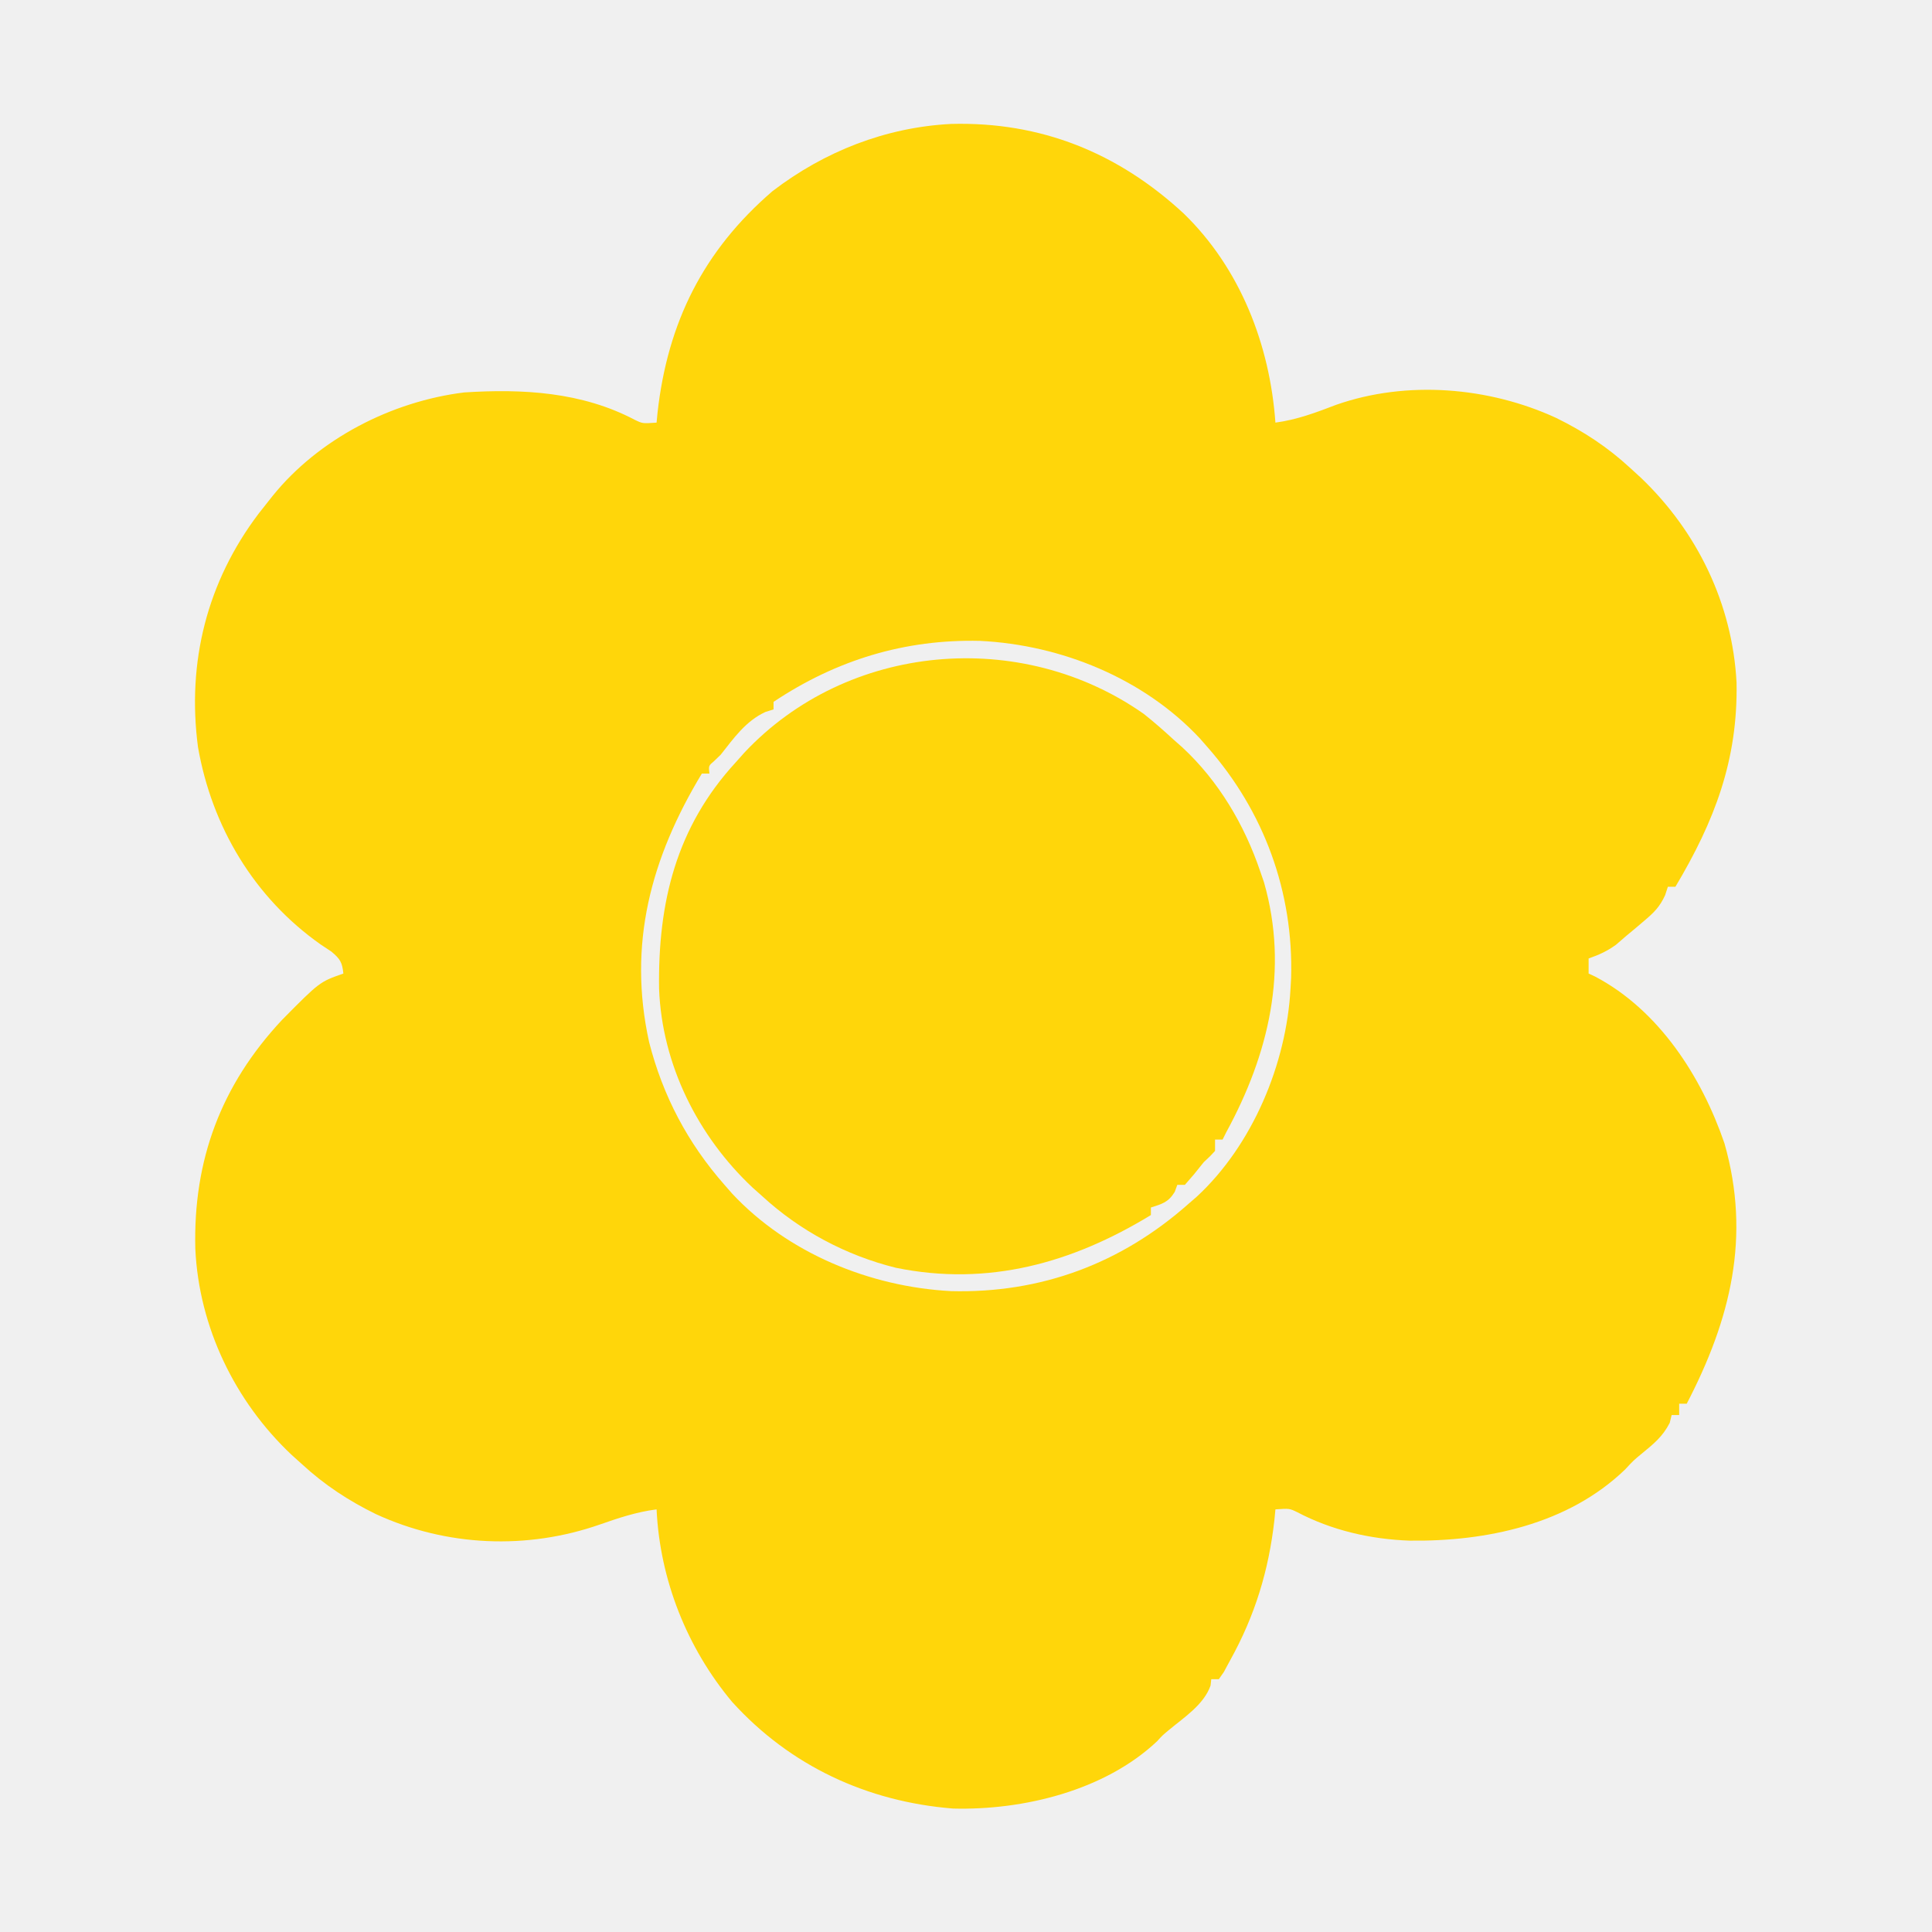
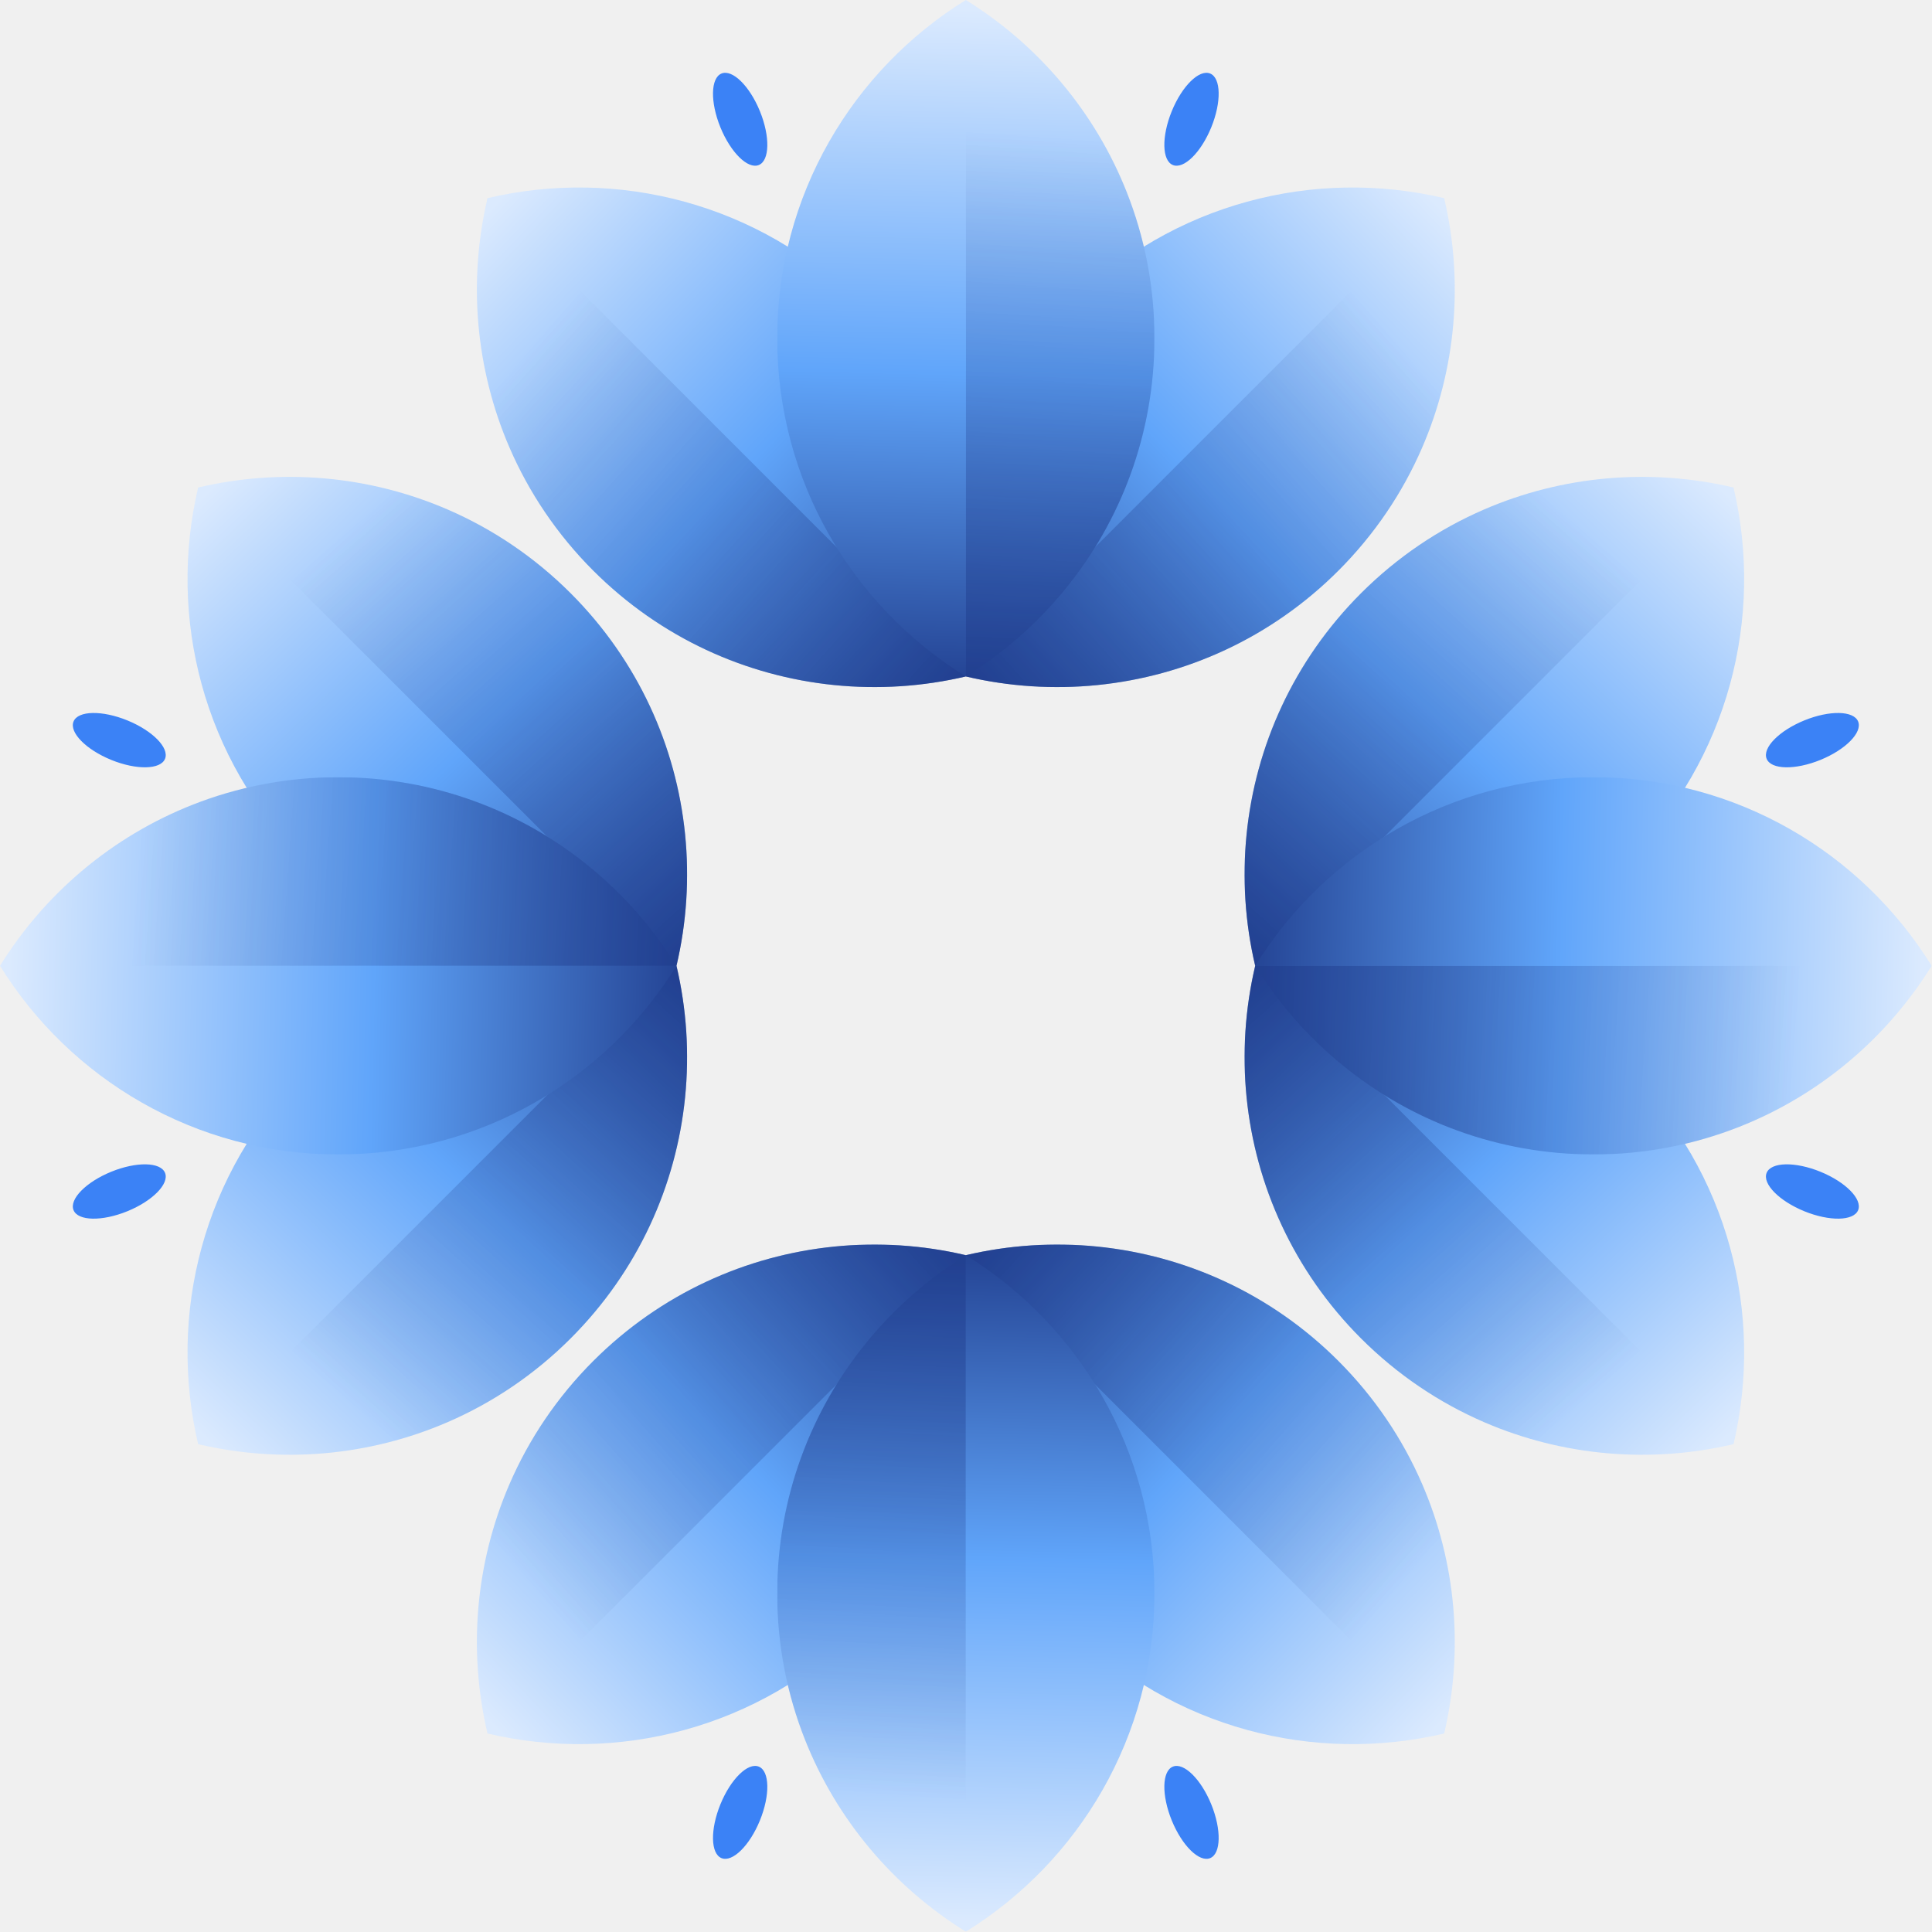
<svg xmlns="http://www.w3.org/2000/svg" width="512" height="512" viewBox="0 0 512 512" fill="none">
-   <path d="M252.031 32.844C275.795 32.201 296.252 40.446 313.699 56.585C328.706 71.156 336.527 91.369 338 112C343.754 111.224 348.773 109.319 354.172 107.254C372.842 100.735 394.55 102.536 412.365 110.736C419.64 114.297 426.033 118.486 432 124C432.926 124.846 433.851 125.691 434.805 126.562C449.811 140.878 459.112 160.06 460.203 180.875C460.592 201.386 454.377 217.594 444 235C443.34 235 442.68 235 442 235C441.759 235.741 441.518 236.482 441.27 237.246C439.827 240.375 438.305 241.85 435.688 244.062C434.882 244.747 434.076 245.431 433.246 246.137C432.505 246.752 431.764 247.366 431 248C430.093 248.784 429.185 249.567 428.25 250.375C425.914 252.062 423.718 253.068 421 254C421 255.32 421 256.64 421 258C421.572 258.265 422.145 258.531 422.735 258.805C439.671 267.74 450.947 285.346 457 303C464.058 327.756 458.632 349.627 447 372C446.34 372 445.68 372 445 372C445 372.99 445 373.98 445 375C444.34 375 443.68 375 443 375C442.835 375.681 442.67 376.361 442.5 377.062C440.65 380.685 438.282 382.602 435.168 385.156C432.899 387.023 432.899 387.023 430.656 389.441C415.509 404.032 393.832 408.543 373.559 408.285C363.27 407.932 352.905 405.556 343.762 400.734C341.703 399.743 341.703 399.743 338 400C337.914 400.909 337.827 401.818 337.738 402.754C336.242 416.143 332.589 428.144 326 440C325.443 441.031 324.886 442.062 324.313 443.125C323.88 443.744 323.446 444.362 323 445C322.34 445 321.68 445 321 445C320.938 445.557 320.876 446.114 320.813 446.687C319.015 451.804 313.717 455.165 309.649 458.57C308.001 459.949 308.001 459.949 306.656 461.437C292.774 474.534 271.182 479.772 252.567 479.285C229.798 477.465 209.391 467.997 194 451C182.041 436.689 174.877 418.64 174 400C168.728 400.676 163.989 402.255 159 404C139.634 410.775 118.329 409.868 99.635 401.264C92.358 397.702 85.974 393.51 80 388C79.086 387.178 78.172 386.355 77.231 385.508C62.226 371.345 52.732 351.683 51.762 330.977C51.169 307.477 58.548 287.624 74.699 270.328C84.709 260.2 84.709 260.2 91 258C90.685 255.023 90.153 254.128 87.813 252.176C86.885 251.561 85.956 250.946 85 250.312C67.413 237.929 56.168 219.19 52.469 197.988C49.493 175.474 54.874 154.18 68.535 136.121C69.349 135.091 70.162 134.061 71 133C71.618 132.218 71.618 132.218 72.248 131.42C84.49 116.277 103.746 106.392 123 104C138.546 103 154.195 103.859 168.238 111.266C170.297 112.256 170.297 112.256 174 112C174.13 110.654 174.13 110.654 174.262 109.281C176.947 85.435 186.4 66.426 204.719 50.66C218.486 40.112 234.727 33.736 252.031 32.844ZM205 186C205 186.66 205 187.32 205 188C204.278 188.227 203.556 188.454 202.813 188.687C197.616 191.113 194.486 195.584 191 200C190.423 200.557 189.845 201.114 189.25 201.687C187.77 202.939 187.77 202.939 188 205C187.34 205 186.68 205 186 205C172.486 227.366 166.306 250.237 172.024 276.18C175.678 290.476 182.275 302.944 192 314C193 315.143 193 315.143 194.02 316.309C208.817 332.149 230.575 341.018 252.004 342.16C275.872 342.785 297.136 334.846 315 319C315.71 318.385 316.421 317.77 317.152 317.137C331.95 303.453 340.922 281.904 342 262C342.053 261.06 342.106 260.12 342.16 259.152C342.808 236.41 335.027 215.082 320 198C319.334 197.238 318.667 196.476 317.981 195.691C303.128 179.792 281.254 170.896 259.738 169.84C239.802 169.361 221.656 174.896 205 186Z" fill="#FFD60A" />
-   <path d="M303.133 189.203C305.86 191.375 308.442 193.633 311 196C311.778 196.686 312.555 197.372 313.356 198.078C322.978 207.021 329.813 218.603 334 231C334.319 231.922 334.637 232.843 334.965 233.793C341.62 257.01 336.186 279.471 325 300C324.67 300.66 324.34 301.32 324 302C323.34 302 322.68 302 322 302C322 302.99 322 303.98 322 305C320.813 306.312 320.813 306.312 319 308C318.139 309.057 317.285 310.12 316.438 311.187C315.633 312.116 314.829 313.044 314 314C313.34 314 312.68 314 312 314C311.66 314.928 311.66 314.928 311.313 315.875C309.621 318.614 308.008 319.05 305 320C305 320.66 305 321.32 305 322C284.22 334.684 261.905 340.989 237.412 335.974C224.221 332.701 211.983 326.184 202 317C201.171 316.263 200.343 315.525 199.489 314.766C184.942 301.132 175.438 282.131 174.664 262.082C174.332 239.214 179.165 219.213 195 202C195.738 201.171 196.475 200.342 197.235 199.488C224.584 170.307 270.576 166.308 303.133 189.203Z" fill="#FFD60A" />
+   <g clip-path="url(#clip0_5208_1883)">
+     <mask id="mask0_5208_1883" style="mask-type:luminance" maskUnits="userSpaceOnUse" x="286" y="78" width="80" height="58">
+       <path d="M365.876 78.651H286.229V135.884H365.876V78.651Z" fill="url(#paint0_linear_5208_1883)" />
+     </mask>
+     <g mask="url(#mask0_5208_1883)">
+       <path fill-rule="evenodd" clip-rule="evenodd" d="M286.404 135.884C296.498 108.451 329.343 62.747 361.597 92.162C362.968 93.414 364.454 94.844 365.876 96.306C365.876 96.306 337.249 42.66 286.524 122.407C286.171 126.875 286.142 131.368 286.404 135.884Z" fill="#E0F2FE" />
+     </g>
+     <mask id="mask1_5208_1883" style="mask-type:luminance" maskUnits="userSpaceOnUse" x="253" y="49" width="133" height="134">
+       <path d="M354.683 151.233C364.35 141.566 371.744 130.488 376.866 118.664C385.937 97.728 387.886 74.449 382.719 52.505C348.38 44.416 310.771 53.762 283.99 80.54C257.212 107.318 247.866 144.93 255.955 179.269C278.83 184.657 303.157 182.309 324.764 172.223C335.596 167.169 345.743 160.171 354.683 151.231" fill="white" />
+     </mask>
+     <g mask="url(#mask1_5208_1883)">
+       <path d="M387.889 44.419H247.869V184.657H387.889V44.419Z" fill="url(#paint1_linear_5208_1883)" />
+     </g>
+     <mask id="mask2_5208_1883" style="mask-type:luminance" maskUnits="userSpaceOnUse" x="255" y="52" width="131" height="131">
+       <path d="M385.536 52.505H255.958V182.083H385.536V52.505Z" fill="url(#paint2_linear_5208_1883)" />
+     </mask>
+     <g mask="url(#mask2_5208_1883)">
+       <path fill-rule="evenodd" clip-rule="evenodd" d="M354.683 151.233C364.35 141.566 371.744 130.488 376.866 118.664C385.937 97.728 387.886 74.449 382.719 52.505L255.955 179.269C278.83 184.657 303.157 182.309 324.764 172.223C335.596 167.169 345.743 160.171 354.683 151.231" fill="#1E3A8A" />
+     </g>
+     <mask id="mask3_5208_1883" style="mask-type:luminance" maskUnits="userSpaceOnUse" x="126" y="49" width="133" height="134">
+       <path d="M157.229 151.233C147.562 141.566 140.169 130.488 135.046 118.664C125.976 97.728 124.026 74.449 129.194 52.505C163.532 44.416 201.144 53.762 227.922 80.54C254.7 107.318 264.046 144.93 255.958 179.269C233.082 184.657 208.755 182.309 187.148 172.223C176.319 167.169 166.172 160.171 157.232 151.231" fill="white" />
+     </mask>
+     <g mask="url(#mask3_5208_1883)">
+       <path d="M264.044 44.419H124.023V184.657H264.044V44.419Z" fill="url(#paint3_linear_5208_1883)" />
+     </g>
+     <mask id="mask4_5208_1883" style="mask-type:luminance" maskUnits="userSpaceOnUse" x="126" y="52" width="130" height="131">
+       <path d="M255.958 52.505H126.379V182.083H255.958V52.505Z" fill="url(#paint4_linear_5208_1883)" />
+     </mask>
+     <g mask="url(#mask4_5208_1883)">
+       <path fill-rule="evenodd" clip-rule="evenodd" d="M157.229 151.233C147.562 141.566 140.169 130.488 135.046 118.664C125.976 97.728 124.026 74.449 129.194 52.505L255.958 179.269C233.082 184.657 208.755 182.309 187.148 172.223C176.319 167.169 166.172 160.171 157.232 151.231" fill="#1E3A8A" />
+     </g>
+     <mask id="mask5_5208_1883" style="mask-type:luminance" maskUnits="userSpaceOnUse" x="205" y="0" width="101" height="180">
+       <path d="M305.943 89.635C305.943 75.964 303.337 62.902 298.599 50.919C290.209 29.701 275.127 11.861 255.955 0C225.954 18.562 205.967 51.765 205.967 89.635C205.967 127.504 225.954 160.707 255.955 179.269C275.939 166.904 291.479 148.042 299.629 125.631C303.714 114.399 305.94 102.275 305.94 89.632" fill="white" />
+     </mask>
+     <g mask="url(#mask5_5208_1883)">
+       <path d="M305.943 0H205.97V179.272H305.943V0Z" fill="url(#paint5_linear_5208_1883)" />
+     </g>
+     <mask id="mask6_5208_1883" style="mask-type:luminance" maskUnits="userSpaceOnUse" x="255" y="0" width="51" height="180">
+       <path d="M305.945 0H255.958V179.272H305.945V0Z" fill="url(#paint6_linear_5208_1883)" />
+     </mask>
+     <g mask="url(#mask6_5208_1883)">
+       <path fill-rule="evenodd" clip-rule="evenodd" d="M305.942 89.635C305.942 75.964 303.337 62.902 298.599 50.919C290.208 29.701 275.127 11.861 255.955 0V179.272C275.939 166.907 291.479 148.045 299.629 125.634C303.714 114.401 305.94 102.278 305.94 89.635" fill="#1E3A8A" />
+     </g>
+     <path fill-rule="evenodd" clip-rule="evenodd" d="M320.703 19.485C323.595 20.663 323.725 27.049 320.998 33.742C318.268 40.437 313.71 44.91 310.821 43.732C307.93 42.554 307.8 36.172 310.527 29.476C313.257 22.78 317.811 18.307 320.703 19.485Z" fill="#3B82F6" />
+     <path fill-rule="evenodd" clip-rule="evenodd" d="M191.209 19.485C188.318 20.663 188.188 27.049 190.915 33.742C193.645 40.437 198.2 44.91 201.091 43.732C203.983 42.554 204.113 36.172 201.386 29.476C198.656 22.78 194.101 18.307 191.209 19.485Z" fill="#3B82F6" />
+     <mask id="mask7_5208_1883" style="mask-type:luminance" maskUnits="userSpaceOnUse" x="329" y="253" width="134" height="133">
+       <path d="M360.676 354.681C370.343 364.348 381.419 371.741 393.245 376.864C414.181 385.934 437.46 387.884 459.404 382.716C467.493 348.377 458.147 310.768 431.369 283.987C404.591 257.21 366.979 247.864 332.641 255.952C327.253 278.828 329.601 303.154 339.684 324.762C344.738 335.591 351.736 345.738 360.676 354.681Z" fill="white" />
+     </mask>
+     <g mask="url(#mask7_5208_1883)">
+       <path d="M467.493 247.866H327.253V387.886H467.493V247.866Z" fill="url(#paint7_linear_5208_1883)" />
+     </g>
+     <mask id="mask8_5208_1883" style="mask-type:luminance" maskUnits="userSpaceOnUse" x="329" y="255" width="131" height="131">
+       <path d="M459.405 255.955H329.826V385.534H459.405V255.955Z" fill="url(#paint8_linear_5208_1883)" />
+     </mask>
+     <g mask="url(#mask8_5208_1883)">
+       <path fill-rule="evenodd" clip-rule="evenodd" d="M360.676 354.681C370.343 364.348 381.419 371.741 393.245 376.864C414.182 385.934 437.46 387.884 459.405 382.716L332.641 255.952C327.253 278.828 329.601 303.154 339.684 324.762C344.738 335.591 351.736 345.738 360.676 354.681Z" fill="#1E3A8A" />
+     </g>
+     <mask id="mask9_5208_1883" style="mask-type:luminance" maskUnits="userSpaceOnUse" x="329" y="126" width="134" height="133">
+       <path d="M360.676 157.226C370.343 147.559 381.419 140.166 393.245 135.043C414.181 125.973 437.46 124.023 459.404 129.191C467.493 163.529 458.147 201.139 431.369 227.919C404.591 254.697 366.979 264.043 332.641 255.955C327.253 233.079 329.601 208.755 339.684 187.145C344.738 176.316 351.736 166.169 360.676 157.226Z" fill="white" />
+     </mask>
+     <g mask="url(#mask9_5208_1883)">
+       <path d="M467.493 124.021H327.253V264.041H467.493V124.021Z" fill="url(#paint9_linear_5208_1883)" />
+     </g>
+     <mask id="mask10_5208_1883" style="mask-type:luminance" maskUnits="userSpaceOnUse" x="329" y="126" width="131" height="130">
+       <path d="M459.405 126.376H329.826V255.954H459.405V126.376Z" fill="url(#paint10_linear_5208_1883)" />
+     </mask>
+     <g mask="url(#mask10_5208_1883)">
+       <path fill-rule="evenodd" clip-rule="evenodd" d="M360.676 157.226C370.343 147.559 381.419 140.166 393.245 135.043C414.182 125.973 437.46 124.023 459.405 129.191L332.641 255.955C327.253 233.079 329.601 208.755 339.684 187.145C344.738 176.316 351.736 166.169 360.676 157.226Z" fill="#1E3A8A" />
+     </g>
+     <mask id="mask11_5208_1883" style="mask-type:luminance" maskUnits="userSpaceOnUse" x="332" y="205" width="180" height="101">
+       <path d="M422.275 305.94C435.945 305.94 449.008 303.335 460.991 298.597C482.209 290.206 500.049 275.125 511.91 255.952C493.348 225.951 460.145 205.965 422.275 205.965C384.406 205.965 351.203 225.951 332.641 255.952C345.006 275.936 363.868 291.477 386.279 299.626C397.511 303.709 409.635 305.937 422.278 305.937" fill="white" />
+     </mask>
+     <g mask="url(#mask11_5208_1883)">
+       <path d="M511.913 205.967H332.641V305.94H511.913V205.967Z" fill="url(#paint11_linear_5208_1883)" />
+     </g>
+     <mask id="mask12_5208_1883" style="mask-type:luminance" maskUnits="userSpaceOnUse" x="332" y="255" width="180" height="51">
+       <path d="M511.913 255.955H332.641V305.943H511.913V255.955Z" fill="url(#paint12_linear_5208_1883)" />
+     </mask>
+     <g mask="url(#mask12_5208_1883)">
+       <path fill-rule="evenodd" clip-rule="evenodd" d="M422.275 305.94C435.945 305.94 449.008 303.335 460.991 298.597C482.209 290.206 500.049 275.124 511.91 255.952H332.638C345.003 275.936 363.865 291.476 386.276 299.626C397.508 303.709 409.632 305.937 422.275 305.937" fill="#1E3A8A" />
+     </g>
+     <path fill-rule="evenodd" clip-rule="evenodd" d="M492.425 320.701C491.247 323.592 484.864 323.722 478.168 320.995C471.472 318.265 467 313.71 468.177 310.819C469.355 307.927 475.738 307.797 482.434 310.524C489.13 313.254 493.602 317.809 492.425 320.701Z" fill="#3B82F6" />
+     <path fill-rule="evenodd" clip-rule="evenodd" d="M492.425 191.206C491.247 188.315 484.864 188.185 478.168 190.912C471.472 193.642 467 198.197 468.177 201.088C469.355 203.98 475.738 204.11 482.434 201.383C489.13 198.653 493.602 194.098 492.425 191.206Z" fill="#3B82F6" />
+     <mask id="mask13_5208_1883" style="mask-type:luminance" maskUnits="userSpaceOnUse" x="126" y="329" width="133" height="134">
+       <path d="M157.229 360.673C147.562 370.34 140.169 381.416 135.046 393.242C125.976 414.178 124.026 437.457 129.194 459.402C163.532 467.49 201.144 458.144 227.922 431.366C254.7 404.588 264.046 366.976 255.958 332.638C233.082 327.25 208.755 329.598 187.148 339.681C176.319 344.735 166.172 351.733 157.232 360.673" fill="white" />
+     </mask>
+     <g mask="url(#mask13_5208_1883)">
+       <path d="M264.044 327.25H124.023V467.49H264.044V327.25Z" fill="url(#paint13_linear_5208_1883)" />
+     </g>
+     <mask id="mask14_5208_1883" style="mask-type:luminance" maskUnits="userSpaceOnUse" x="126" y="329" width="130" height="131">
+       <path d="M255.958 329.823H126.379V459.402H255.958V329.823Z" fill="url(#paint14_linear_5208_1883)" />
+     </mask>
+     <g mask="url(#mask14_5208_1883)">
+       <path fill-rule="evenodd" clip-rule="evenodd" d="M157.229 360.673C147.562 370.34 140.169 381.416 135.046 393.242C125.976 414.178 124.026 437.457 129.194 459.402L255.958 332.638C233.082 327.25 208.755 329.598 187.148 339.681C176.319 344.735 166.172 351.733 157.232 360.673" fill="#1E3A8A" />
+     </g>
+     <mask id="mask15_5208_1883" style="mask-type:luminance" maskUnits="userSpaceOnUse" x="253" y="329" width="133" height="134">
+       <path d="M354.683 360.673C364.35 370.34 371.744 381.416 376.866 393.242C385.937 414.178 387.886 437.457 382.719 459.402C348.38 467.49 310.771 458.144 283.99 431.366C257.212 404.588 247.866 366.976 255.955 332.638C278.83 327.25 303.157 329.598 324.764 339.681C335.596 344.735 345.743 351.733 354.683 360.673Z" fill="white" />
+     </mask>
+     <g mask="url(#mask15_5208_1883)">
+       <path d="M387.889 327.25H247.869V467.49H387.889V327.25Z" fill="url(#paint15_linear_5208_1883)" />
+     </g>
+     <mask id="mask16_5208_1883" style="mask-type:luminance" maskUnits="userSpaceOnUse" x="255" y="329" width="131" height="131">
+       <path d="M385.536 329.823H255.958V459.402H385.536V329.823Z" fill="url(#paint16_linear_5208_1883)" />
+     </mask>
+     <g mask="url(#mask16_5208_1883)">
+       <path fill-rule="evenodd" clip-rule="evenodd" d="M354.683 360.673C364.35 370.34 371.744 381.416 376.866 393.242C385.937 414.178 387.886 437.457 382.719 459.402L255.955 332.638C278.83 327.25 303.157 329.598 324.764 339.681C335.596 344.735 345.743 351.733 354.683 360.673Z" fill="#1E3A8A" />
+     </g>
+     <mask id="mask17_5208_1883" style="mask-type:luminance" maskUnits="userSpaceOnUse" x="205" y="332" width="101" height="180">
+       <path d="M205.97 422.275C205.97 435.945 208.575 449.008 213.313 460.991C221.704 482.208 236.785 500.049 255.958 511.91C285.959 493.348 305.945 460.145 305.945 422.275C305.945 384.406 285.959 351.203 255.958 332.641C235.974 345.006 220.433 363.867 212.284 386.279C208.198 397.511 205.973 409.632 205.973 422.278" fill="white" />
+     </mask>
+     <g mask="url(#mask17_5208_1883)">
+       <path d="M305.943 332.638H205.97V511.909H305.943V332.638Z" fill="url(#paint17_linear_5208_1883)" />
+     </g>
+     <mask id="mask18_5208_1883" style="mask-type:luminance" maskUnits="userSpaceOnUse" x="205" y="332" width="51" height="180">
+       <path d="M255.955 332.639H205.97V511.91H255.955V332.639Z" fill="url(#paint18_linear_5208_1883)" />
+     </mask>
+     <g mask="url(#mask18_5208_1883)">
+       <path fill-rule="evenodd" clip-rule="evenodd" d="M205.97 422.276C205.97 435.946 208.575 449.009 213.313 460.991C221.704 482.209 236.785 500.049 255.958 511.91V332.639C235.974 345.004 220.433 363.865 212.284 386.277C208.198 397.509 205.973 409.63 205.973 422.276" fill="#1E3A8A" />
+     </g>
+     <path fill-rule="evenodd" clip-rule="evenodd" d="M191.209 492.422C188.318 491.244 188.188 484.861 190.915 478.165C193.645 471.469 198.2 466.997 201.091 468.175C203.983 469.352 204.113 475.735 201.386 482.431C198.656 489.127 194.101 493.599 191.209 492.422Z" fill="#3B82F6" />
+     <path fill-rule="evenodd" clip-rule="evenodd" d="M320.703 492.422C323.595 491.244 323.725 484.861 320.998 478.165C318.268 471.469 313.71 466.997 310.821 468.175C307.93 469.352 307.8 475.735 310.527 482.431C313.257 489.127 317.811 493.599 320.703 492.422Z" fill="#3B82F6" />
+     <mask id="mask19_5208_1883" style="mask-type:luminance" maskUnits="userSpaceOnUse" x="49" y="126" width="134" height="133">
+       <path d="M151.236 157.226C141.569 147.559 130.494 140.166 118.667 135.043C97.731 125.973 74.452 124.023 52.508 129.191C44.419 163.529 53.765 201.139 80.543 227.919C107.321 254.697 144.933 264.043 179.272 255.955C184.66 233.079 182.312 208.755 172.228 187.145C167.175 176.316 160.176 166.169 151.236 157.226Z" fill="white" />
+     </mask>
+     <g mask="url(#mask19_5208_1883)">
+       <path d="M184.659 124.021H44.419V264.041H184.659V124.021Z" fill="url(#paint19_linear_5208_1883)" />
+     </g>
+     <mask id="mask20_5208_1883" style="mask-type:luminance" maskUnits="userSpaceOnUse" x="52" y="126" width="131" height="130">
+       <path d="M182.086 126.376H52.508V255.954H182.086V126.376Z" fill="url(#paint20_linear_5208_1883)" />
+     </mask>
+     <g mask="url(#mask20_5208_1883)">
+       <path fill-rule="evenodd" clip-rule="evenodd" d="M151.236 157.226C141.569 147.559 130.494 140.166 118.667 135.043C97.731 125.973 74.452 124.023 52.508 129.191L179.272 255.955C184.66 233.079 182.312 208.755 172.228 187.145C167.175 176.316 160.176 166.169 151.236 157.226Z" fill="#1E3A8A" />
+     </g>
+     <mask id="mask21_5208_1883" style="mask-type:luminance" maskUnits="userSpaceOnUse" x="49" y="253" width="134" height="133">
+       <path d="M151.236 354.681C141.569 364.348 130.494 371.741 118.667 376.864C97.731 385.934 74.452 387.884 52.508 382.716C44.419 348.377 53.765 310.768 80.543 283.987C107.321 257.21 144.933 247.864 179.272 255.952C184.66 278.828 182.312 303.154 172.228 324.762C167.175 335.591 160.176 345.738 151.236 354.681Z" fill="white" />
+     </mask>
+     <g mask="url(#mask21_5208_1883)">
+       <path d="M184.659 247.866H44.419V387.886H184.659V247.866Z" fill="url(#paint21_linear_5208_1883)" />
+     </g>
+     <mask id="mask22_5208_1883" style="mask-type:luminance" maskUnits="userSpaceOnUse" x="52" y="255" width="131" height="131">
+       <path d="M182.086 255.955H52.508V385.534H182.086V255.955Z" fill="url(#paint22_linear_5208_1883)" />
+     </mask>
+     <g mask="url(#mask22_5208_1883)">
+       <path fill-rule="evenodd" clip-rule="evenodd" d="M151.236 354.681C141.569 364.348 130.494 371.741 118.667 376.864C97.731 385.934 74.452 387.884 52.508 382.716L179.272 255.952C184.66 278.828 182.312 303.154 172.228 324.762C167.175 335.591 160.176 345.738 151.236 354.681Z" fill="#1E3A8A" />
+     </g>
+     <mask id="mask23_5208_1883" style="mask-type:luminance" maskUnits="userSpaceOnUse" x="0" y="205" width="180" height="101">
+       <path d="M89.637 205.967C75.967 205.967 62.904 208.572 50.922 213.31C29.704 221.701 11.864 236.782 0.003 255.954C18.565 285.956 51.768 305.942 89.637 305.942C127.507 305.942 160.71 285.956 179.272 255.954C166.907 235.971 148.045 220.43 125.634 212.281C114.402 208.198 102.278 205.969 89.635 205.969" fill="white" />
+     </mask>
+     <g mask="url(#mask23_5208_1883)">
+       <path d="M179.272 205.967H0V305.939H179.272V205.967Z" fill="url(#paint23_linear_5208_1883)" />
+     </g>
+     <mask id="mask24_5208_1883" style="mask-type:luminance" maskUnits="userSpaceOnUse" x="0" y="205" width="180" height="51">
+       <path d="M179.272 205.967H0V255.954H179.272V205.967Z" fill="url(#paint24_linear_5208_1883)" />
+     </mask>
+     <g mask="url(#mask24_5208_1883)">
+       <path fill-rule="evenodd" clip-rule="evenodd" d="M89.637 205.967C75.967 205.967 62.904 208.572 50.922 213.31C29.704 221.701 11.864 236.782 0.003 255.954H179.274C166.909 235.971 148.048 220.43 125.636 212.281C114.404 208.198 102.281 205.969 89.637 205.969" fill="#1E3A8A" />
+     </g>
+     <path fill-rule="evenodd" clip-rule="evenodd" d="M19.488 191.206C20.666 188.315 27.048 188.185 33.744 190.912C40.44 193.642 44.913 198.197 43.735 201.088C42.557 203.98 36.174 204.11 29.478 201.383C22.783 198.653 18.31 194.098 19.488 191.206Z" fill="#3B82F6" />
+     <path fill-rule="evenodd" clip-rule="evenodd" d="M19.488 320.701C20.666 323.592 27.048 323.722 33.744 320.995C40.44 318.265 44.913 313.71 43.735 310.819C42.557 307.927 36.174 307.797 29.478 310.524C22.783 313.254 18.31 317.809 19.488 320.701Z" fill="#3B82F6" />
+   </g>
+   <defs>
+     <linearGradient id="paint0_linear_5208_1883" x1="361.231" y1="7.998" x2="324.139" y2="112.674" gradientUnits="userSpaceOnUse">
+       <stop stop-color="white" />
+       <stop offset="1" />
+     </linearGradient>
+     <linearGradient id="paint1_linear_5208_1883" x1="380.928" y1="54.258" x2="246.702" y2="182.587" gradientUnits="userSpaceOnUse">
+       <stop stop-color="#DBEAFE" />
+       <stop offset="0.52" stop-color="#60A5FA" />
+       <stop offset="1" stop-color="#1E3A8A" />
+     </linearGradient>
+     <linearGradient id="paint2_linear_5208_1883" x1="145.106" y1="269.789" x2="362.231" y2="81.278" gradientUnits="userSpaceOnUse">
+       <stop stop-color="white" />
+       <stop offset="1" />
+     </linearGradient>
+     <linearGradient id="paint3_linear_5208_1883" x1="130.987" y1="54.261" x2="265.213" y2="182.59" gradientUnits="userSpaceOnUse">
+       <stop stop-color="#DBEAFE" />
+       <stop offset="0.52" stop-color="#60A5FA" />
+       <stop offset="1" stop-color="#1E3A8A" />
+     </linearGradient>
+     <linearGradient id="paint4_linear_5208_1883" x1="366.815" y1="269.795" x2="149.69" y2="81.283" gradientUnits="userSpaceOnUse">
+       <stop stop-color="white" />
+       <stop offset="1" />
+     </linearGradient>
+     <linearGradient id="paint5_linear_5208_1883" x1="257.91" y1="2.549" x2="253.745" y2="188.204" gradientUnits="userSpaceOnUse">
+       <stop stop-color="#DBEAFE" />
+       <stop offset="0.52" stop-color="#60A5FA" />
+       <stop offset="1" stop-color="#1E3A8A" />
+     </linearGradient>
+     <linearGradient id="paint6_linear_5208_1883" x1="264.473" y1="323.271" x2="284.701" y2="36.453" gradientUnits="userSpaceOnUse">
+       <stop stop-color="white" />
+       <stop offset="1" />
+     </linearGradient>
+     <linearGradient id="paint7_linear_5208_1883" x1="457.656" y1="380.93" x2="329.311" y2="246.688" gradientUnits="userSpaceOnUse">
+       <stop stop-color="#DBEAFE" />
+       <stop offset="0.52" stop-color="#60A5FA" />
+       <stop offset="1" stop-color="#1E3A8A" />
+     </linearGradient>
+     <linearGradient id="paint8_linear_5208_1883" x1="242.118" y1="145.098" x2="430.629" y2="362.223" gradientUnits="userSpaceOnUse">
+       <stop stop-color="white" />
+       <stop offset="1" />
+     </linearGradient>
+     <linearGradient id="paint9_linear_5208_1883" x1="457.659" y1="130.976" x2="329.314" y2="265.218" gradientUnits="userSpaceOnUse">
+       <stop stop-color="#DBEAFE" />
+       <stop offset="0.52" stop-color="#60A5FA" />
+       <stop offset="1" stop-color="#1E3A8A" />
+     </linearGradient>
+     <linearGradient id="paint10_linear_5208_1883" x1="242.123" y1="366.804" x2="430.634" y2="149.679" gradientUnits="userSpaceOnUse">
+       <stop stop-color="white" />
+       <stop offset="1" />
+     </linearGradient>
+     <linearGradient id="paint11_linear_5208_1883" x1="509.368" y1="257.907" x2="323.698" y2="253.742" gradientUnits="userSpaceOnUse">
+       <stop stop-color="#DBEAFE" />
+       <stop offset="0.52" stop-color="#60A5FA" />
+       <stop offset="1" stop-color="#1E3A8A" />
+     </linearGradient>
+     <linearGradient id="paint12_linear_5208_1883" x1="188.639" y1="264.471" x2="475.457" y2="284.699" gradientUnits="userSpaceOnUse">
+       <stop stop-color="white" />
+       <stop offset="1" />
+     </linearGradient>
+     <linearGradient id="paint13_linear_5208_1883" x1="130.985" y1="457.659" x2="265.211" y2="329.311" gradientUnits="userSpaceOnUse">
+       <stop stop-color="#DBEAFE" />
+       <stop offset="0.52" stop-color="#60A5FA" />
+       <stop offset="1" stop-color="#1E3A8A" />
+     </linearGradient>
+     <linearGradient id="paint14_linear_5208_1883" x1="366.812" y1="242.117" x2="149.687" y2="430.629" gradientUnits="userSpaceOnUse">
+       <stop stop-color="white" />
+       <stop offset="1" />
+     </linearGradient>
+     <linearGradient id="paint15_linear_5208_1883" x1="380.928" y1="457.659" x2="246.702" y2="329.314" gradientUnits="userSpaceOnUse">
+       <stop stop-color="#DBEAFE" />
+       <stop offset="0.52" stop-color="#60A5FA" />
+       <stop offset="1" stop-color="#1E3A8A" />
+     </linearGradient>
+     <linearGradient id="paint16_linear_5208_1883" x1="145.108" y1="242.123" x2="362.233" y2="430.634" gradientUnits="userSpaceOnUse">
+       <stop stop-color="white" />
+       <stop offset="1" />
+     </linearGradient>
+     <linearGradient id="paint17_linear_5208_1883" x1="254.002" y1="509.355" x2="258.17" y2="323.7" gradientUnits="userSpaceOnUse">
+       <stop stop-color="#DBEAFE" />
+       <stop offset="0.52" stop-color="#60A5FA" />
+       <stop offset="1" stop-color="#1E3A8A" />
+     </linearGradient>
+     <linearGradient id="paint18_linear_5208_1883" x1="247.442" y1="188.637" x2="227.214" y2="475.455" gradientUnits="userSpaceOnUse">
+       <stop stop-color="white" />
+       <stop offset="1" />
+     </linearGradient>
+     <linearGradient id="paint19_linear_5208_1883" x1="54.256" y1="130.976" x2="182.601" y2="265.218" gradientUnits="userSpaceOnUse">
+       <stop stop-color="#DBEAFE" />
+       <stop offset="0.52" stop-color="#60A5FA" />
+       <stop offset="1" stop-color="#1E3A8A" />
+     </linearGradient>
+     <linearGradient id="paint20_linear_5208_1883" x1="269.789" y1="366.801" x2="81.275" y2="149.676" gradientUnits="userSpaceOnUse">
+       <stop stop-color="white" />
+       <stop offset="1" />
+     </linearGradient>
+     <linearGradient id="paint21_linear_5208_1883" x1="54.256" y1="380.931" x2="182.603" y2="246.686" gradientUnits="userSpaceOnUse">
+       <stop stop-color="#DBEAFE" />
+       <stop offset="0.52" stop-color="#60A5FA" />
+       <stop offset="1" stop-color="#1E3A8A" />
+     </linearGradient>
+     <linearGradient id="paint22_linear_5208_1883" x1="269.795" y1="145.1" x2="81.283" y2="362.226" gradientUnits="userSpaceOnUse">
+       <stop stop-color="white" />
+       <stop offset="1" />
+     </linearGradient>
+     <linearGradient id="paint23_linear_5208_1883" x1="2.547" y1="253.999" x2="188.217" y2="258.167" gradientUnits="userSpaceOnUse">
+       <stop stop-color="#DBEAFE" />
+       <stop offset="0.52" stop-color="#60A5FA" />
+       <stop offset="1" stop-color="#1E3A8A" />
+     </linearGradient>
+     <linearGradient id="paint24_linear_5208_1883" x1="323.276" y1="247.439" x2="36.458" y2="227.211" gradientUnits="userSpaceOnUse">
+       <stop stop-color="white" />
+       <stop offset="1" />
+     </linearGradient>
+     <clipPath id="clip0_5208_1883">
+       <rect width="512" height="512" fill="white" />
+     </clipPath>
+   </defs>
</svg>
